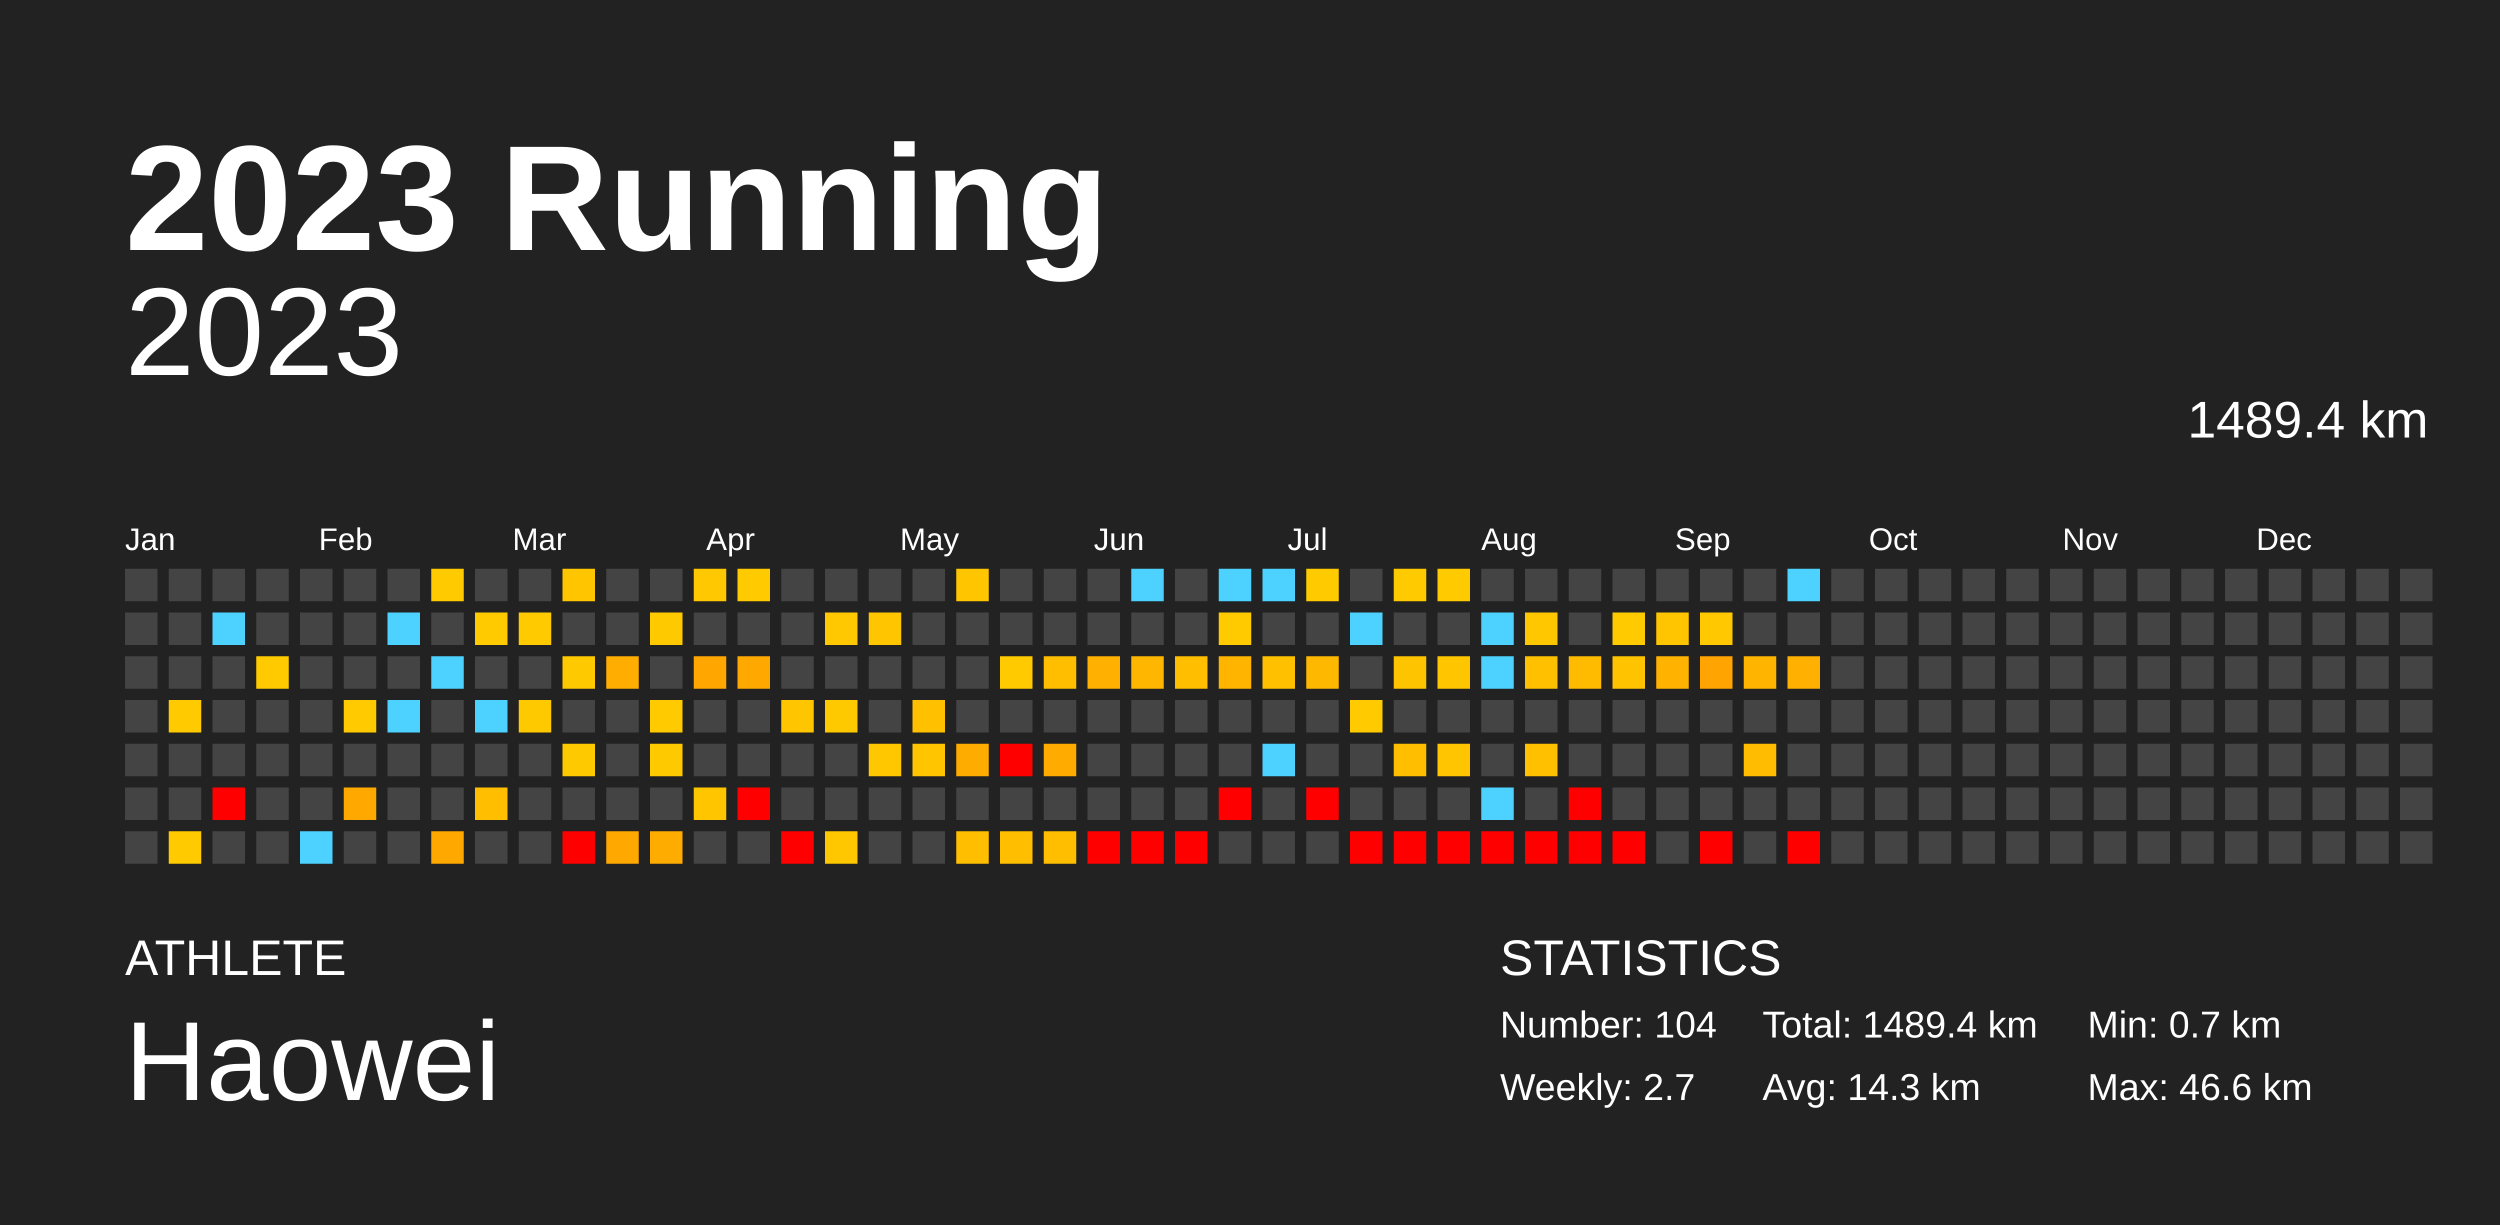
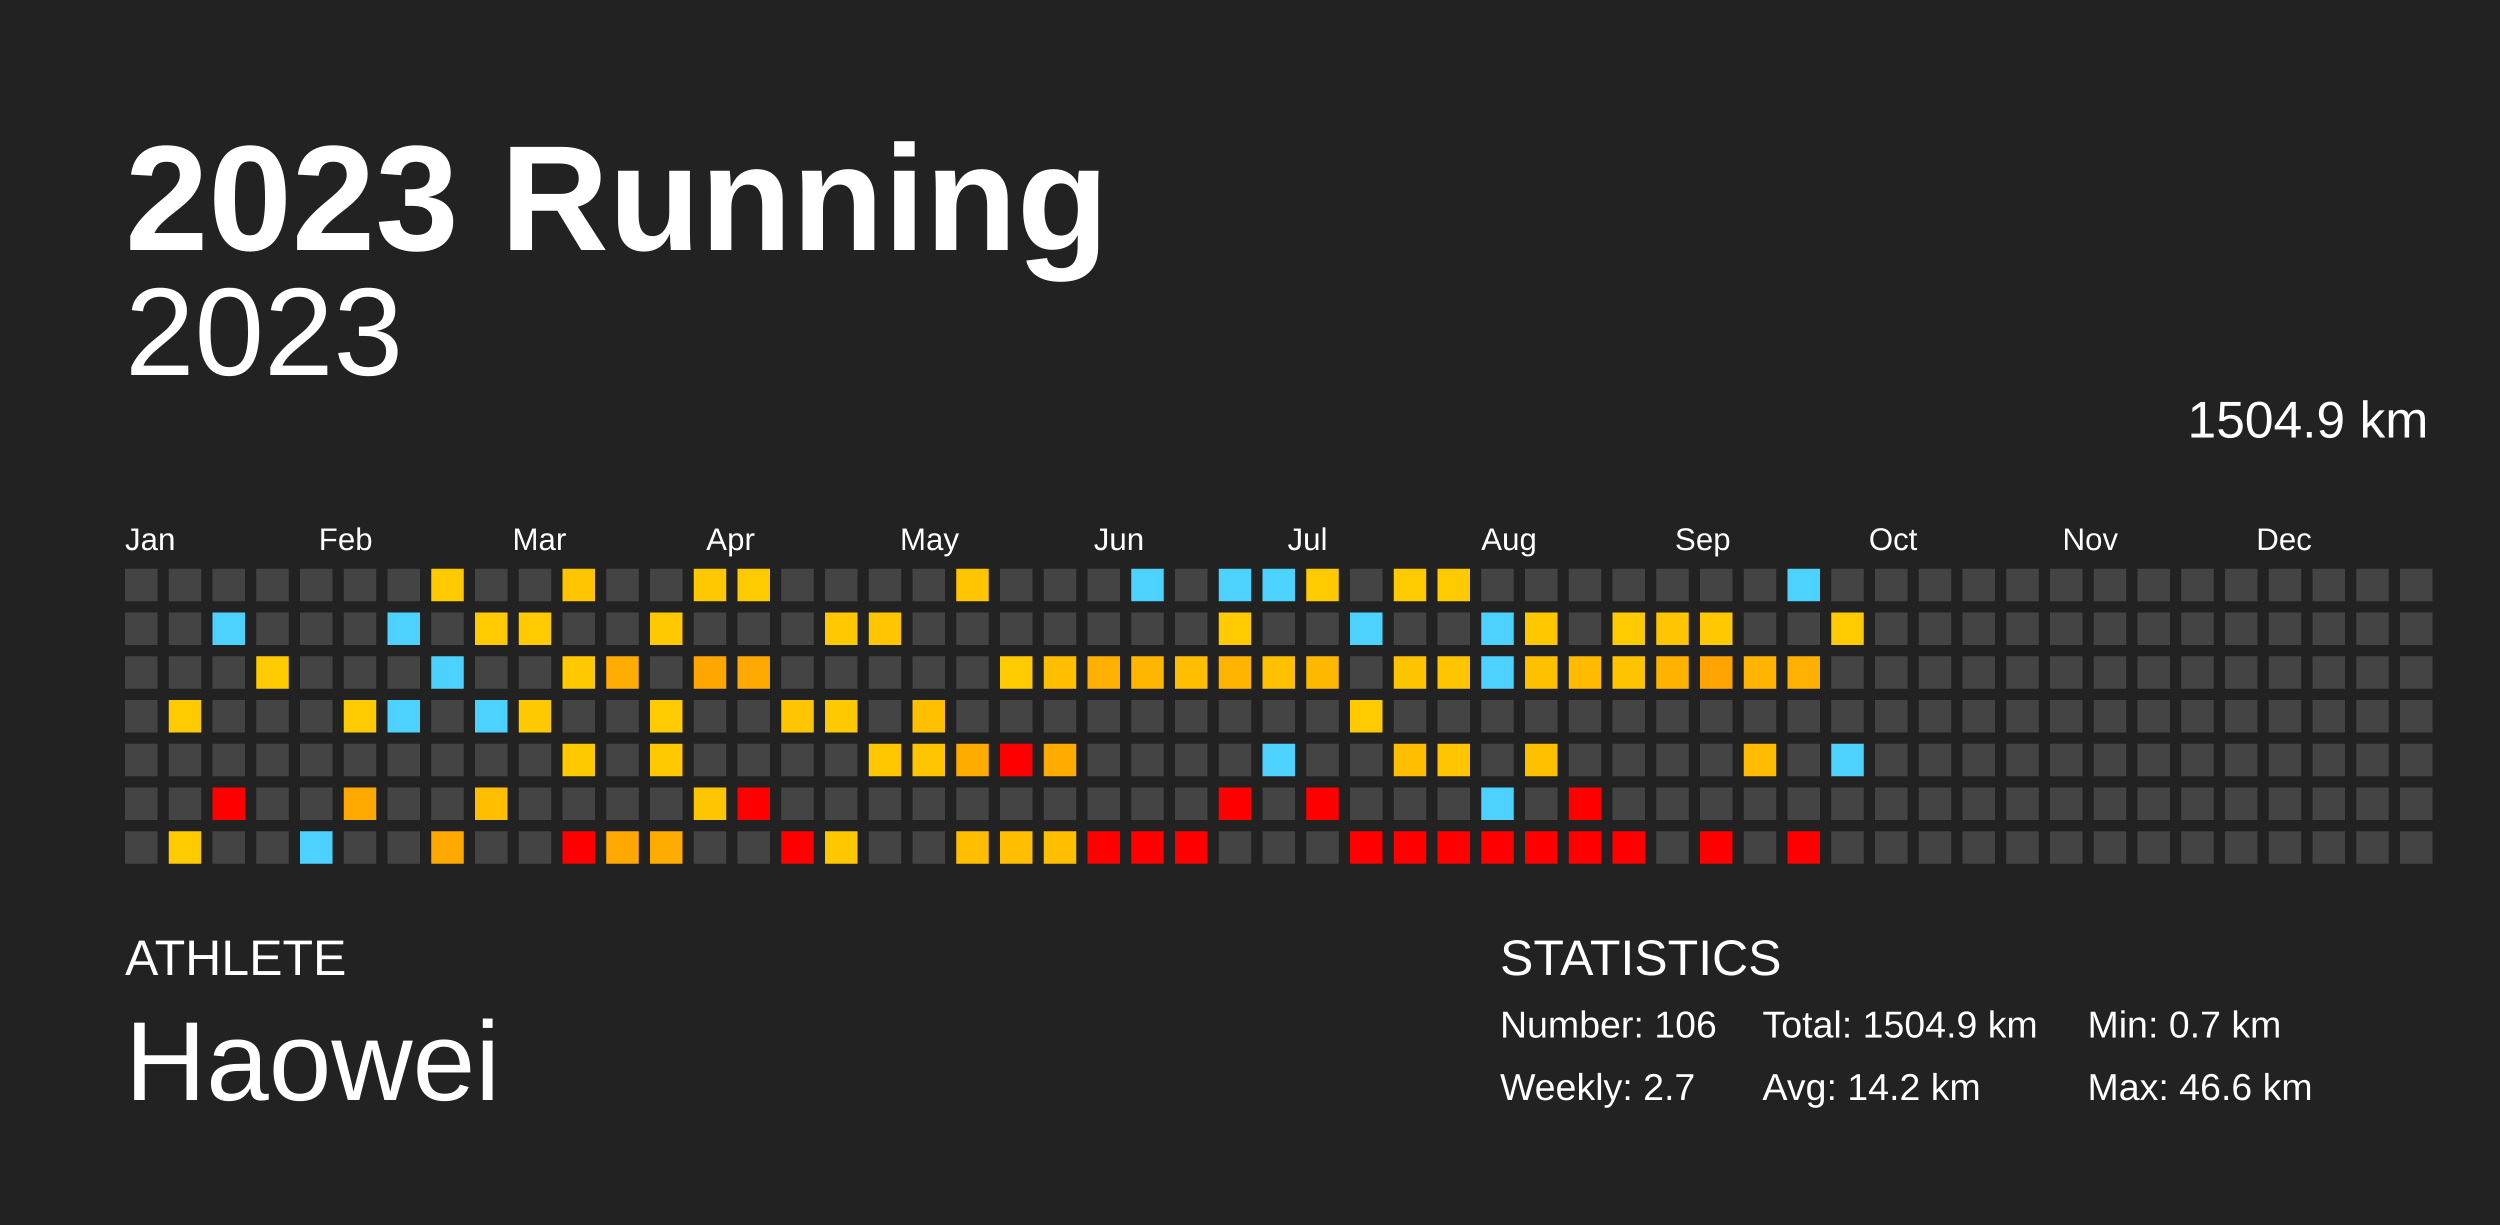
<svg xmlns="http://www.w3.org/2000/svg" baseProfile="full" height="98mm" version="1.1" viewBox="0,0,200,98" width="200mm">
  <defs />
  <rect fill="#222222" height="98" width="200" x="0" y="0" />
  <text fill="#FFFFFF" style="font-size:12px; font-family:Arial; font-weight:bold;" x="10" y="20">2023 Running</text>
  <text fill="#FFFFFF" style="font-size:4px; font-family:Arial" x="10" y="78">ATHLETE</text>
  <text fill="#FFFFFF" style="font-size:9px; font-family:Arial" x="10" y="88">Haowei</text>
  <text fill="#FFFFFF" style="font-size:4px; font-family:Arial" x="120" y="78">STATISTICS</text>
-   <text fill="#FFFFFF" style="font-size:3px; font-family:Arial" x="120" y="83">Number: 104</text>
+   <text fill="#FFFFFF" style="font-size:3px; font-family:Arial" x="120" y="83">Number: 106</text>
  <text fill="#FFFFFF" style="font-size:3px; font-family:Arial" x="120" y="88">Weekly: 2.7</text>
-   <text fill="#FFFFFF" style="font-size:3px; font-family:Arial" x="141" y="83">Total: 1489.4 km</text>
-   <text fill="#FFFFFF" style="font-size:3px; font-family:Arial" x="141" y="88">Avg: 14.3 km</text>
+   <text fill="#FFFFFF" style="font-size:3px; font-family:Arial" x="141" y="83">Total: 1504.9 km</text>
+   <text fill="#FFFFFF" style="font-size:3px; font-family:Arial" x="141" y="88">Avg: 14.2 km</text>
  <text fill="#FFFFFF" style="font-size:3px; font-family:Arial" x="167" y="83">Min: 0.7 km</text>
  <text fill="#FFFFFF" style="font-size:3px; font-family:Arial" x="167" y="88">Max: 46.6 km</text>
  <text alignment-baseline="hanging" fill="#FFFFFF" style="font-size:10.0px; font-family:Arial;" x="10" y="30">2023</text>
-   <text alignment-baseline="hanging" fill="#FFFFFF" style="font-size:4.125px; font-family:Arial;" x="175" y="35">1489.4 km</text>
+   <text alignment-baseline="hanging" fill="#FFFFFF" style="font-size:4.125px; font-family:Arial;" x="175" y="35">1504.9 km</text>
  <text fill="#FFFFFF" style="font-size:2.5px; font-family:Arial" x="10.0" y="44">Jan</text>
  <text fill="#FFFFFF" style="font-size:2.5px; font-family:Arial" x="25.5" y="44">Feb</text>
  <text fill="#FFFFFF" style="font-size:2.5px; font-family:Arial" x="41.0" y="44">Mar</text>
  <text fill="#FFFFFF" style="font-size:2.5px; font-family:Arial" x="56.5" y="44">Apr</text>
  <text fill="#FFFFFF" style="font-size:2.5px; font-family:Arial" x="72.0" y="44">May</text>
  <text fill="#FFFFFF" style="font-size:2.5px; font-family:Arial" x="87.5" y="44">Jun</text>
  <text fill="#FFFFFF" style="font-size:2.5px; font-family:Arial" x="103.0" y="44">Jul</text>
  <text fill="#FFFFFF" style="font-size:2.5px; font-family:Arial" x="118.5" y="44">Aug</text>
  <text fill="#FFFFFF" style="font-size:2.5px; font-family:Arial" x="134.0" y="44">Sep</text>
  <text fill="#FFFFFF" style="font-size:2.5px; font-family:Arial" x="149.5" y="44">Oct</text>
  <text fill="#FFFFFF" style="font-size:2.5px; font-family:Arial" x="165.0" y="44">Nov</text>
  <text fill="#FFFFFF" style="font-size:2.5px; font-family:Arial" x="180.5" y="44">Dec</text>
  <rect fill="#444444" height="2.6" width="2.6" x="10.0" y="45.5" />
  <rect fill="#444444" height="2.6" width="2.6" x="10.0" y="49.0" />
  <rect fill="#444444" height="2.6" width="2.6" x="10.0" y="52.5" />
  <rect fill="#444444" height="2.6" width="2.6" x="10.0" y="56.0" />
  <rect fill="#444444" height="2.6" width="2.6" x="10.0" y="59.5" />
  <rect fill="#444444" height="2.6" width="2.6" x="10.0" y="63.0" />
  <rect fill="#444444" height="2.6" width="2.6" x="10.0" y="66.5" />
  <rect fill="#444444" height="2.6" width="2.6" x="13.5" y="45.5" />
  <rect fill="#444444" height="2.6" width="2.6" x="13.5" y="49.0" />
  <rect fill="#444444" height="2.6" width="2.6" x="13.5" y="52.5" />
  <rect fill="#ffca00" height="2.6" width="2.6" x="13.5" y="56.0" />
  <rect fill="#444444" height="2.6" width="2.6" x="13.5" y="59.5" />
  <rect fill="#444444" height="2.6" width="2.6" x="13.5" y="63.0" />
  <rect fill="#ffca00" height="2.6" width="2.6" x="13.5" y="66.5" />
  <rect fill="#444444" height="2.6" width="2.6" x="17.0" y="45.5" />
  <rect fill="#4dd2ff" height="2.6" width="2.6" x="17.0" y="49.0" />
  <rect fill="#444444" height="2.6" width="2.6" x="17.0" y="52.5" />
  <rect fill="#444444" height="2.6" width="2.6" x="17.0" y="56.0" />
  <rect fill="#444444" height="2.6" width="2.6" x="17.0" y="59.5" />
  <rect fill="red" height="2.6" width="2.6" x="17.0" y="63.0" />
  <rect fill="#444444" height="2.6" width="2.6" x="17.0" y="66.5" />
  <rect fill="#444444" height="2.6" width="2.6" x="20.5" y="45.5" />
  <rect fill="#444444" height="2.6" width="2.6" x="20.5" y="49.0" />
  <rect fill="#ffcb00" height="2.6" width="2.6" x="20.5" y="52.5" />
  <rect fill="#444444" height="2.6" width="2.6" x="20.5" y="56.0" />
  <rect fill="#444444" height="2.6" width="2.6" x="20.5" y="59.5" />
  <rect fill="#444444" height="2.6" width="2.6" x="20.5" y="63.0" />
  <rect fill="#444444" height="2.6" width="2.6" x="20.5" y="66.5" />
  <rect fill="#444444" height="2.6" width="2.6" x="24.0" y="45.5" />
  <rect fill="#444444" height="2.6" width="2.6" x="24.0" y="49.0" />
  <rect fill="#444444" height="2.6" width="2.6" x="24.0" y="52.5" />
  <rect fill="#444444" height="2.6" width="2.6" x="24.0" y="56.0" />
  <rect fill="#444444" height="2.6" width="2.6" x="24.0" y="59.5" />
  <rect fill="#444444" height="2.6" width="2.6" x="24.0" y="63.0" />
  <rect fill="#4dd2ff" height="2.6" width="2.6" x="24.0" y="66.5" />
  <rect fill="#444444" height="2.6" width="2.6" x="27.5" y="45.5" />
  <rect fill="#444444" height="2.6" width="2.6" x="27.5" y="49.0" />
  <rect fill="#444444" height="2.6" width="2.6" x="27.5" y="52.5" />
  <rect fill="#ffcb00" height="2.6" width="2.6" x="27.5" y="56.0" />
  <rect fill="#444444" height="2.6" width="2.6" x="27.5" y="59.5" />
  <rect fill="#ffa800" height="2.6" width="2.6" x="27.5" y="63.0" />
  <rect fill="#444444" height="2.6" width="2.6" x="27.5" y="66.5" />
  <rect fill="#444444" height="2.6" width="2.6" x="31.0" y="45.5" />
  <rect fill="#4dd2ff" height="2.6" width="2.6" x="31.0" y="49.0" />
  <rect fill="#444444" height="2.6" width="2.6" x="31.0" y="52.5" />
  <rect fill="#4dd2ff" height="2.6" width="2.6" x="31.0" y="56.0" />
  <rect fill="#444444" height="2.6" width="2.6" x="31.0" y="59.5" />
  <rect fill="#444444" height="2.6" width="2.6" x="31.0" y="63.0" />
  <rect fill="#444444" height="2.6" width="2.6" x="31.0" y="66.5" />
  <rect fill="#ffcb00" height="2.6" width="2.6" x="34.5" y="45.5" />
  <rect fill="#444444" height="2.6" width="2.6" x="34.5" y="49.0" />
  <rect fill="#4dd2ff" height="2.6" width="2.6" x="34.5" y="52.5" />
  <rect fill="#444444" height="2.6" width="2.6" x="34.5" y="56.0" />
  <rect fill="#444444" height="2.6" width="2.6" x="34.5" y="59.5" />
  <rect fill="#444444" height="2.6" width="2.6" x="34.5" y="63.0" />
  <rect fill="#ffa800" height="2.6" width="2.6" x="34.5" y="66.5" />
  <rect fill="#444444" height="2.6" width="2.6" x="38.0" y="45.5" />
  <rect fill="#ffcb00" height="2.6" width="2.6" x="38.0" y="49.0" />
  <rect fill="#444444" height="2.6" width="2.6" x="38.0" y="52.5" />
  <rect fill="#4dd2ff" height="2.6" width="2.6" x="38.0" y="56.0" />
  <rect fill="#444444" height="2.6" width="2.6" x="38.0" y="59.5" />
  <rect fill="#ffbf00" height="2.6" width="2.6" x="38.0" y="63.0" />
  <rect fill="#444444" height="2.6" width="2.6" x="38.0" y="66.5" />
  <rect fill="#444444" height="2.6" width="2.6" x="41.5" y="45.5" />
  <rect fill="#ffcb00" height="2.6" width="2.6" x="41.5" y="49.0" />
  <rect fill="#444444" height="2.6" width="2.6" x="41.5" y="52.5" />
  <rect fill="#ffc900" height="2.6" width="2.6" x="41.5" y="56.0" />
  <rect fill="#444444" height="2.6" width="2.6" x="41.5" y="59.5" />
  <rect fill="#444444" height="2.6" width="2.6" x="41.5" y="63.0" />
  <rect fill="#444444" height="2.6" width="2.6" x="41.5" y="66.5" />
  <rect fill="#ffc600" height="2.6" width="2.6" x="45.0" y="45.5" />
  <rect fill="#444444" height="2.6" width="2.6" x="45.0" y="49.0" />
  <rect fill="#ffc900" height="2.6" width="2.6" x="45.0" y="52.5" />
  <rect fill="#444444" height="2.6" width="2.6" x="45.0" y="56.0" />
  <rect fill="#ffc900" height="2.6" width="2.6" x="45.0" y="59.5" />
  <rect fill="#444444" height="2.6" width="2.6" x="45.0" y="63.0" />
  <rect fill="red" height="2.6" width="2.6" x="45.0" y="66.5" />
  <rect fill="#444444" height="2.6" width="2.6" x="48.5" y="45.5" />
  <rect fill="#444444" height="2.6" width="2.6" x="48.5" y="49.0" />
  <rect fill="#ffad00" height="2.6" width="2.6" x="48.5" y="52.5" />
  <rect fill="#444444" height="2.6" width="2.6" x="48.5" y="56.0" />
  <rect fill="#444444" height="2.6" width="2.6" x="48.5" y="59.5" />
  <rect fill="#444444" height="2.6" width="2.6" x="48.5" y="63.0" />
  <rect fill="#ffa900" height="2.6" width="2.6" x="48.5" y="66.5" />
  <rect fill="#444444" height="2.6" width="2.6" x="52.0" y="45.5" />
  <rect fill="#ffc900" height="2.6" width="2.6" x="52.0" y="49.0" />
  <rect fill="#444444" height="2.6" width="2.6" x="52.0" y="52.5" />
  <rect fill="#ffca00" height="2.6" width="2.6" x="52.0" y="56.0" />
  <rect fill="#ffc900" height="2.6" width="2.6" x="52.0" y="59.5" />
  <rect fill="#444444" height="2.6" width="2.6" x="52.0" y="63.0" />
  <rect fill="#ffac00" height="2.6" width="2.6" x="52.0" y="66.5" />
  <rect fill="#ffc800" height="2.6" width="2.6" x="55.5" y="45.5" />
  <rect fill="#444444" height="2.6" width="2.6" x="55.5" y="49.0" />
  <rect fill="#ffa600" height="2.6" width="2.6" x="55.5" y="52.5" />
  <rect fill="#444444" height="2.6" width="2.6" x="55.5" y="56.0" />
  <rect fill="#444444" height="2.6" width="2.6" x="55.5" y="59.5" />
-   <rect fill="#ffc600" height="2.6" width="2.6" x="55.5" y="63.0" />
+   <rect fill="#ffc500" height="2.6" width="2.6" x="55.5" y="63.0" />
  <rect fill="#444444" height="2.6" width="2.6" x="55.5" y="66.5" />
  <rect fill="#ffca00" height="2.6" width="2.6" x="59.0" y="45.5" />
  <rect fill="#444444" height="2.6" width="2.6" x="59.0" y="49.0" />
  <rect fill="#ffa900" height="2.6" width="2.6" x="59.0" y="52.5" />
  <rect fill="#444444" height="2.6" width="2.6" x="59.0" y="56.0" />
  <rect fill="#444444" height="2.6" width="2.6" x="59.0" y="59.5" />
  <rect fill="red" height="2.6" width="2.6" x="59.0" y="63.0" />
  <rect fill="#444444" height="2.6" width="2.6" x="59.0" y="66.5" />
  <rect fill="#444444" height="2.6" width="2.6" x="62.5" y="45.5" />
  <rect fill="#444444" height="2.6" width="2.6" x="62.5" y="49.0" />
  <rect fill="#444444" height="2.6" width="2.6" x="62.5" y="52.5" />
  <rect fill="#ffc600" height="2.6" width="2.6" x="62.5" y="56.0" />
  <rect fill="#444444" height="2.6" width="2.6" x="62.5" y="59.5" />
  <rect fill="#444444" height="2.6" width="2.6" x="62.5" y="63.0" />
  <rect fill="red" height="2.6" width="2.6" x="62.5" y="66.5" />
  <rect fill="#444444" height="2.6" width="2.6" x="66.0" y="45.5" />
  <rect fill="#ffc800" height="2.6" width="2.6" x="66.0" y="49.0" />
  <rect fill="#444444" height="2.6" width="2.6" x="66.0" y="52.5" />
  <rect fill="#ffc900" height="2.6" width="2.6" x="66.0" y="56.0" />
  <rect fill="#444444" height="2.6" width="2.6" x="66.0" y="59.5" />
  <rect fill="#444444" height="2.6" width="2.6" x="66.0" y="63.0" />
  <rect fill="#ffc700" height="2.6" width="2.6" x="66.0" y="66.5" />
  <rect fill="#444444" height="2.6" width="2.6" x="69.5" y="45.5" />
  <rect fill="#ffc600" height="2.6" width="2.6" x="69.5" y="49.0" />
  <rect fill="#444444" height="2.6" width="2.6" x="69.5" y="52.5" />
  <rect fill="#444444" height="2.6" width="2.6" x="69.5" y="56.0" />
  <rect fill="#ffc700" height="2.6" width="2.6" x="69.5" y="59.5" />
  <rect fill="#444444" height="2.6" width="2.6" x="69.5" y="63.0" />
  <rect fill="#444444" height="2.6" width="2.6" x="69.5" y="66.5" />
  <rect fill="#444444" height="2.6" width="2.6" x="73.0" y="45.5" />
  <rect fill="#444444" height="2.6" width="2.6" x="73.0" y="49.0" />
  <rect fill="#444444" height="2.6" width="2.6" x="73.0" y="52.5" />
  <rect fill="#ffc000" height="2.6" width="2.6" x="73.0" y="56.0" />
  <rect fill="#ffc600" height="2.6" width="2.6" x="73.0" y="59.5" />
  <rect fill="#444444" height="2.6" width="2.6" x="73.0" y="63.0" />
  <rect fill="#444444" height="2.6" width="2.6" x="73.0" y="66.5" />
  <rect fill="#ffc600" height="2.6" width="2.6" x="76.5" y="45.5" />
  <rect fill="#444444" height="2.6" width="2.6" x="76.5" y="49.0" />
  <rect fill="#444444" height="2.6" width="2.6" x="76.5" y="52.5" />
  <rect fill="#444444" height="2.6" width="2.6" x="76.5" y="56.0" />
  <rect fill="#ffac00" height="2.6" width="2.6" x="76.5" y="59.5" />
  <rect fill="#444444" height="2.6" width="2.6" x="76.5" y="63.0" />
  <rect fill="#ffbf00" height="2.6" width="2.6" x="76.5" y="66.5" />
  <rect fill="#444444" height="2.6" width="2.6" x="80.0" y="45.5" />
  <rect fill="#444444" height="2.6" width="2.6" x="80.0" y="49.0" />
  <rect fill="#ffca00" height="2.6" width="2.6" x="80.0" y="52.5" />
  <rect fill="#444444" height="2.6" width="2.6" x="80.0" y="56.0" />
  <rect fill="red" height="2.6" width="2.6" x="80.0" y="59.5" />
  <rect fill="#444444" height="2.6" width="2.6" x="80.0" y="63.0" />
  <rect fill="#ffbf00" height="2.6" width="2.6" x="80.0" y="66.5" />
  <rect fill="#444444" height="2.6" width="2.6" x="83.5" y="45.5" />
  <rect fill="#444444" height="2.6" width="2.6" x="83.5" y="49.0" />
  <rect fill="#ffbf00" height="2.6" width="2.6" x="83.5" y="52.5" />
  <rect fill="#444444" height="2.6" width="2.6" x="83.5" y="56.0" />
  <rect fill="#ffab00" height="2.6" width="2.6" x="83.5" y="59.5" />
  <rect fill="#444444" height="2.6" width="2.6" x="83.5" y="63.0" />
  <rect fill="#ffbf00" height="2.6" width="2.6" x="83.5" y="66.5" />
  <rect fill="#444444" height="2.6" width="2.6" x="87.0" y="45.5" />
  <rect fill="#444444" height="2.6" width="2.6" x="87.0" y="49.0" />
  <rect fill="#ffb000" height="2.6" width="2.6" x="87.0" y="52.5" />
  <rect fill="#444444" height="2.6" width="2.6" x="87.0" y="56.0" />
  <rect fill="#444444" height="2.6" width="2.6" x="87.0" y="59.5" />
  <rect fill="#444444" height="2.6" width="2.6" x="87.0" y="63.0" />
  <rect fill="red" height="2.6" width="2.6" x="87.0" y="66.5" />
  <rect fill="#4dd2ff" height="2.6" width="2.6" x="90.5" y="45.5" />
  <rect fill="#444444" height="2.6" width="2.6" x="90.5" y="49.0" />
  <rect fill="#ffb600" height="2.6" width="2.6" x="90.5" y="52.5" />
  <rect fill="#444444" height="2.6" width="2.6" x="90.5" y="56.0" />
  <rect fill="#444444" height="2.6" width="2.6" x="90.5" y="59.5" />
  <rect fill="#444444" height="2.6" width="2.6" x="90.5" y="63.0" />
  <rect fill="red" height="2.6" width="2.6" x="90.5" y="66.5" />
  <rect fill="#444444" height="2.6" width="2.6" x="94.0" y="45.5" />
  <rect fill="#444444" height="2.6" width="2.6" x="94.0" y="49.0" />
  <rect fill="#ffbe00" height="2.6" width="2.6" x="94.0" y="52.5" />
  <rect fill="#444444" height="2.6" width="2.6" x="94.0" y="56.0" />
  <rect fill="#444444" height="2.6" width="2.6" x="94.0" y="59.5" />
  <rect fill="#444444" height="2.6" width="2.6" x="94.0" y="63.0" />
  <rect fill="red" height="2.6" width="2.6" x="94.0" y="66.5" />
  <rect fill="#4dd2ff" height="2.6" width="2.6" x="97.5" y="45.5" />
  <rect fill="#ffcb00" height="2.6" width="2.6" x="97.5" y="49.0" />
  <rect fill="#ffb500" height="2.6" width="2.6" x="97.5" y="52.5" />
  <rect fill="#444444" height="2.6" width="2.6" x="97.5" y="56.0" />
  <rect fill="#444444" height="2.6" width="2.6" x="97.5" y="59.5" />
  <rect fill="red" height="2.6" width="2.6" x="97.5" y="63.0" />
  <rect fill="#444444" height="2.6" width="2.6" x="97.5" y="66.5" />
  <rect fill="#4dd2ff" height="2.6" width="2.6" x="101.0" y="45.5" />
  <rect fill="#444444" height="2.6" width="2.6" x="101.0" y="49.0" />
  <rect fill="#ffc000" height="2.6" width="2.6" x="101.0" y="52.5" />
  <rect fill="#444444" height="2.6" width="2.6" x="101.0" y="56.0" />
  <rect fill="#4dd2ff" height="2.6" width="2.6" x="101.0" y="59.5" />
  <rect fill="#444444" height="2.6" width="2.6" x="101.0" y="63.0" />
  <rect fill="#444444" height="2.6" width="2.6" x="101.0" y="66.5" />
  <rect fill="#ffca00" height="2.6" width="2.6" x="104.5" y="45.5" />
  <rect fill="#444444" height="2.6" width="2.6" x="104.5" y="49.0" />
  <rect fill="#ffb800" height="2.6" width="2.6" x="104.5" y="52.5" />
  <rect fill="#444444" height="2.6" width="2.6" x="104.5" y="56.0" />
  <rect fill="#444444" height="2.6" width="2.6" x="104.5" y="59.5" />
  <rect fill="red" height="2.6" width="2.6" x="104.5" y="63.0" />
  <rect fill="#444444" height="2.6" width="2.6" x="104.5" y="66.5" />
  <rect fill="#444444" height="2.6" width="2.6" x="108.0" y="45.5" />
  <rect fill="#4dd2ff" height="2.6" width="2.6" x="108.0" y="49.0" />
  <rect fill="#444444" height="2.6" width="2.6" x="108.0" y="52.5" />
  <rect fill="#ffcb00" height="2.6" width="2.6" x="108.0" y="56.0" />
  <rect fill="#444444" height="2.6" width="2.6" x="108.0" y="59.5" />
  <rect fill="#444444" height="2.6" width="2.6" x="108.0" y="63.0" />
  <rect fill="red" height="2.6" width="2.6" x="108.0" y="66.5" />
  <rect fill="#ffcb00" height="2.6" width="2.6" x="111.5" y="45.5" />
  <rect fill="#444444" height="2.6" width="2.6" x="111.5" y="49.0" />
  <rect fill="#ffc400" height="2.6" width="2.6" x="111.5" y="52.5" />
  <rect fill="#444444" height="2.6" width="2.6" x="111.5" y="56.0" />
  <rect fill="#ffbf00" height="2.6" width="2.6" x="111.5" y="59.5" />
  <rect fill="#444444" height="2.6" width="2.6" x="111.5" y="63.0" />
  <rect fill="red" height="2.6" width="2.6" x="111.5" y="66.5" />
  <rect fill="#ffca00" height="2.6" width="2.6" x="115.0" y="45.5" />
  <rect fill="#444444" height="2.6" width="2.6" x="115.0" y="49.0" />
  <rect fill="#ffc600" height="2.6" width="2.6" x="115.0" y="52.5" />
  <rect fill="#444444" height="2.6" width="2.6" x="115.0" y="56.0" />
  <rect fill="#ffc500" height="2.6" width="2.6" x="115.0" y="59.5" />
  <rect fill="#444444" height="2.6" width="2.6" x="115.0" y="63.0" />
  <rect fill="red" height="2.6" width="2.6" x="115.0" y="66.5" />
  <rect fill="#444444" height="2.6" width="2.6" x="118.5" y="45.5" />
  <rect fill="#4dd2ff" height="2.6" width="2.6" x="118.5" y="49.0" />
  <rect fill="#4dd2ff" height="2.6" width="2.6" x="118.5" y="52.5" />
  <rect fill="#444444" height="2.6" width="2.6" x="118.5" y="56.0" />
  <rect fill="#444444" height="2.6" width="2.6" x="118.5" y="59.5" />
  <rect fill="#4dd2ff" height="2.6" width="2.6" x="118.5" y="63.0" />
  <rect fill="red" height="2.6" width="2.6" x="118.5" y="66.5" />
  <rect fill="#444444" height="2.6" width="2.6" x="122.0" y="45.5" />
  <rect fill="#ffc700" height="2.6" width="2.6" x="122.0" y="49.0" />
  <rect fill="#ffc000" height="2.6" width="2.6" x="122.0" y="52.5" />
  <rect fill="#444444" height="2.6" width="2.6" x="122.0" y="56.0" />
  <rect fill="#ffc000" height="2.6" width="2.6" x="122.0" y="59.5" />
  <rect fill="#444444" height="2.6" width="2.6" x="122.0" y="63.0" />
  <rect fill="red" height="2.6" width="2.6" x="122.0" y="66.5" />
  <rect fill="#444444" height="2.6" width="2.6" x="125.5" y="45.5" />
  <rect fill="#444444" height="2.6" width="2.6" x="125.5" y="49.0" />
  <rect fill="#ffbb00" height="2.6" width="2.6" x="125.5" y="52.5" />
  <rect fill="#444444" height="2.6" width="2.6" x="125.5" y="56.0" />
  <rect fill="#444444" height="2.6" width="2.6" x="125.5" y="59.5" />
  <rect fill="red" height="2.6" width="2.6" x="125.5" y="63.0" />
  <rect fill="red" height="2.6" width="2.6" x="125.5" y="66.5" />
  <rect fill="#444444" height="2.6" width="2.6" x="129.0" y="45.5" />
  <rect fill="#ffcb00" height="2.6" width="2.6" x="129.0" y="49.0" />
  <rect fill="#ffc300" height="2.6" width="2.6" x="129.0" y="52.5" />
  <rect fill="#444444" height="2.6" width="2.6" x="129.0" y="56.0" />
  <rect fill="#444444" height="2.6" width="2.6" x="129.0" y="59.5" />
  <rect fill="#444444" height="2.6" width="2.6" x="129.0" y="63.0" />
  <rect fill="red" height="2.6" width="2.6" x="129.0" y="66.5" />
  <rect fill="#444444" height="2.6" width="2.6" x="132.5" y="45.5" />
  <rect fill="#ffc500" height="2.6" width="2.6" x="132.5" y="49.0" />
  <rect fill="#ffb300" height="2.6" width="2.6" x="132.5" y="52.5" />
  <rect fill="#444444" height="2.6" width="2.6" x="132.5" y="56.0" />
  <rect fill="#444444" height="2.6" width="2.6" x="132.5" y="59.5" />
  <rect fill="#444444" height="2.6" width="2.6" x="132.5" y="63.0" />
  <rect fill="#444444" height="2.6" width="2.6" x="132.5" y="66.5" />
  <rect fill="#444444" height="2.6" width="2.6" x="136.0" y="45.5" />
  <rect fill="#ffc800" height="2.6" width="2.6" x="136.0" y="49.0" />
  <rect fill="#ffa400" height="2.6" width="2.6" x="136.0" y="52.5" />
  <rect fill="#444444" height="2.6" width="2.6" x="136.0" y="56.0" />
  <rect fill="#444444" height="2.6" width="2.6" x="136.0" y="59.5" />
  <rect fill="#444444" height="2.6" width="2.6" x="136.0" y="63.0" />
  <rect fill="red" height="2.6" width="2.6" x="136.0" y="66.5" />
  <rect fill="#444444" height="2.6" width="2.6" x="139.5" y="45.5" />
  <rect fill="#444444" height="2.6" width="2.6" x="139.5" y="49.0" />
  <rect fill="#ffb500" height="2.6" width="2.6" x="139.5" y="52.5" />
  <rect fill="#444444" height="2.6" width="2.6" x="139.5" y="56.0" />
  <rect fill="#ffbc00" height="2.6" width="2.6" x="139.5" y="59.5" />
  <rect fill="#444444" height="2.6" width="2.6" x="139.5" y="63.0" />
  <rect fill="#444444" height="2.6" width="2.6" x="139.5" y="66.5" />
  <rect fill="#4dd2ff" height="2.6" width="2.6" x="143.0" y="45.5" />
  <rect fill="#444444" height="2.6" width="2.6" x="143.0" y="49.0" />
  <rect fill="#ffb000" height="2.6" width="2.6" x="143.0" y="52.5" />
  <rect fill="#444444" height="2.6" width="2.6" x="143.0" y="56.0" />
  <rect fill="#444444" height="2.6" width="2.6" x="143.0" y="59.5" />
  <rect fill="#444444" height="2.6" width="2.6" x="143.0" y="63.0" />
  <rect fill="red" height="2.6" width="2.6" x="143.0" y="66.5" />
  <rect fill="#444444" height="2.6" width="2.6" x="146.5" y="45.5" />
-   <rect fill="#444444" height="2.6" width="2.6" x="146.5" y="49.0" />
+   <rect fill="#ffca00" height="2.6" width="2.6" x="146.5" y="49.0" />
  <rect fill="#444444" height="2.6" width="2.6" x="146.5" y="52.5" />
  <rect fill="#444444" height="2.6" width="2.6" x="146.5" y="56.0" />
-   <rect fill="#444444" height="2.6" width="2.6" x="146.5" y="59.5" />
+   <rect fill="#4dd2ff" height="2.6" width="2.6" x="146.5" y="59.5" />
  <rect fill="#444444" height="2.6" width="2.6" x="146.5" y="63.0" />
  <rect fill="#444444" height="2.6" width="2.6" x="146.5" y="66.5" />
  <rect fill="#444444" height="2.6" width="2.6" x="150.0" y="45.5" />
  <rect fill="#444444" height="2.6" width="2.6" x="150.0" y="49.0" />
  <rect fill="#444444" height="2.6" width="2.6" x="150.0" y="52.5" />
  <rect fill="#444444" height="2.6" width="2.6" x="150.0" y="56.0" />
  <rect fill="#444444" height="2.6" width="2.6" x="150.0" y="59.5" />
  <rect fill="#444444" height="2.6" width="2.6" x="150.0" y="63.0" />
  <rect fill="#444444" height="2.6" width="2.6" x="150.0" y="66.5" />
  <rect fill="#444444" height="2.6" width="2.6" x="153.5" y="45.5" />
  <rect fill="#444444" height="2.6" width="2.6" x="153.5" y="49.0" />
  <rect fill="#444444" height="2.6" width="2.6" x="153.5" y="52.5" />
  <rect fill="#444444" height="2.6" width="2.6" x="153.5" y="56.0" />
  <rect fill="#444444" height="2.6" width="2.6" x="153.5" y="59.5" />
  <rect fill="#444444" height="2.6" width="2.6" x="153.5" y="63.0" />
  <rect fill="#444444" height="2.6" width="2.6" x="153.5" y="66.5" />
  <rect fill="#444444" height="2.6" width="2.6" x="157.0" y="45.5" />
  <rect fill="#444444" height="2.6" width="2.6" x="157.0" y="49.0" />
  <rect fill="#444444" height="2.6" width="2.6" x="157.0" y="52.5" />
  <rect fill="#444444" height="2.6" width="2.6" x="157.0" y="56.0" />
  <rect fill="#444444" height="2.6" width="2.6" x="157.0" y="59.5" />
  <rect fill="#444444" height="2.6" width="2.6" x="157.0" y="63.0" />
  <rect fill="#444444" height="2.6" width="2.6" x="157.0" y="66.5" />
  <rect fill="#444444" height="2.6" width="2.6" x="160.5" y="45.5" />
  <rect fill="#444444" height="2.6" width="2.6" x="160.5" y="49.0" />
  <rect fill="#444444" height="2.6" width="2.6" x="160.5" y="52.5" />
  <rect fill="#444444" height="2.6" width="2.6" x="160.5" y="56.0" />
  <rect fill="#444444" height="2.6" width="2.6" x="160.5" y="59.5" />
  <rect fill="#444444" height="2.6" width="2.6" x="160.5" y="63.0" />
  <rect fill="#444444" height="2.6" width="2.6" x="160.5" y="66.5" />
  <rect fill="#444444" height="2.6" width="2.6" x="164.0" y="45.5" />
  <rect fill="#444444" height="2.6" width="2.6" x="164.0" y="49.0" />
  <rect fill="#444444" height="2.6" width="2.6" x="164.0" y="52.5" />
  <rect fill="#444444" height="2.6" width="2.6" x="164.0" y="56.0" />
  <rect fill="#444444" height="2.6" width="2.6" x="164.0" y="59.5" />
  <rect fill="#444444" height="2.6" width="2.6" x="164.0" y="63.0" />
  <rect fill="#444444" height="2.6" width="2.6" x="164.0" y="66.5" />
  <rect fill="#444444" height="2.6" width="2.6" x="167.5" y="45.5" />
  <rect fill="#444444" height="2.6" width="2.6" x="167.5" y="49.0" />
  <rect fill="#444444" height="2.6" width="2.6" x="167.5" y="52.5" />
  <rect fill="#444444" height="2.6" width="2.6" x="167.5" y="56.0" />
  <rect fill="#444444" height="2.6" width="2.6" x="167.5" y="59.5" />
  <rect fill="#444444" height="2.6" width="2.6" x="167.5" y="63.0" />
  <rect fill="#444444" height="2.6" width="2.6" x="167.5" y="66.5" />
  <rect fill="#444444" height="2.6" width="2.6" x="171.0" y="45.5" />
  <rect fill="#444444" height="2.6" width="2.6" x="171.0" y="49.0" />
  <rect fill="#444444" height="2.6" width="2.6" x="171.0" y="52.5" />
  <rect fill="#444444" height="2.6" width="2.6" x="171.0" y="56.0" />
  <rect fill="#444444" height="2.6" width="2.6" x="171.0" y="59.5" />
  <rect fill="#444444" height="2.6" width="2.6" x="171.0" y="63.0" />
  <rect fill="#444444" height="2.6" width="2.6" x="171.0" y="66.5" />
  <rect fill="#444444" height="2.6" width="2.6" x="174.5" y="45.5" />
  <rect fill="#444444" height="2.6" width="2.6" x="174.5" y="49.0" />
  <rect fill="#444444" height="2.6" width="2.6" x="174.5" y="52.5" />
  <rect fill="#444444" height="2.6" width="2.6" x="174.5" y="56.0" />
  <rect fill="#444444" height="2.6" width="2.6" x="174.5" y="59.5" />
  <rect fill="#444444" height="2.6" width="2.6" x="174.5" y="63.0" />
  <rect fill="#444444" height="2.6" width="2.6" x="174.5" y="66.5" />
  <rect fill="#444444" height="2.6" width="2.6" x="178.0" y="45.5" />
  <rect fill="#444444" height="2.6" width="2.6" x="178.0" y="49.0" />
  <rect fill="#444444" height="2.6" width="2.6" x="178.0" y="52.5" />
  <rect fill="#444444" height="2.6" width="2.6" x="178.0" y="56.0" />
  <rect fill="#444444" height="2.6" width="2.6" x="178.0" y="59.5" />
  <rect fill="#444444" height="2.6" width="2.6" x="178.0" y="63.0" />
  <rect fill="#444444" height="2.6" width="2.6" x="178.0" y="66.5" />
  <rect fill="#444444" height="2.6" width="2.6" x="181.5" y="45.5" />
  <rect fill="#444444" height="2.6" width="2.6" x="181.5" y="49.0" />
  <rect fill="#444444" height="2.6" width="2.6" x="181.5" y="52.5" />
  <rect fill="#444444" height="2.6" width="2.6" x="181.5" y="56.0" />
  <rect fill="#444444" height="2.6" width="2.6" x="181.5" y="59.5" />
  <rect fill="#444444" height="2.6" width="2.6" x="181.5" y="63.0" />
  <rect fill="#444444" height="2.6" width="2.6" x="181.5" y="66.5" />
  <rect fill="#444444" height="2.6" width="2.6" x="185.0" y="45.5" />
  <rect fill="#444444" height="2.6" width="2.6" x="185.0" y="49.0" />
  <rect fill="#444444" height="2.6" width="2.6" x="185.0" y="52.5" />
  <rect fill="#444444" height="2.6" width="2.6" x="185.0" y="56.0" />
  <rect fill="#444444" height="2.6" width="2.6" x="185.0" y="59.5" />
  <rect fill="#444444" height="2.6" width="2.6" x="185.0" y="63.0" />
  <rect fill="#444444" height="2.6" width="2.6" x="185.0" y="66.5" />
  <rect fill="#444444" height="2.6" width="2.6" x="188.5" y="45.5" />
  <rect fill="#444444" height="2.6" width="2.6" x="188.5" y="49.0" />
  <rect fill="#444444" height="2.6" width="2.6" x="188.5" y="52.5" />
  <rect fill="#444444" height="2.6" width="2.6" x="188.5" y="56.0" />
  <rect fill="#444444" height="2.6" width="2.6" x="188.5" y="59.5" />
  <rect fill="#444444" height="2.6" width="2.6" x="188.5" y="63.0" />
  <rect fill="#444444" height="2.6" width="2.6" x="188.5" y="66.5" />
  <rect fill="#444444" height="2.6" width="2.6" x="192.0" y="45.5" />
  <rect fill="#444444" height="2.6" width="2.6" x="192.0" y="49.0" />
  <rect fill="#444444" height="2.6" width="2.6" x="192.0" y="52.5" />
  <rect fill="#444444" height="2.6" width="2.6" x="192.0" y="56.0" />
  <rect fill="#444444" height="2.6" width="2.6" x="192.0" y="59.5" />
  <rect fill="#444444" height="2.6" width="2.6" x="192.0" y="63.0" />
  <rect fill="#444444" height="2.6" width="2.6" x="192.0" y="66.5" />
</svg>
